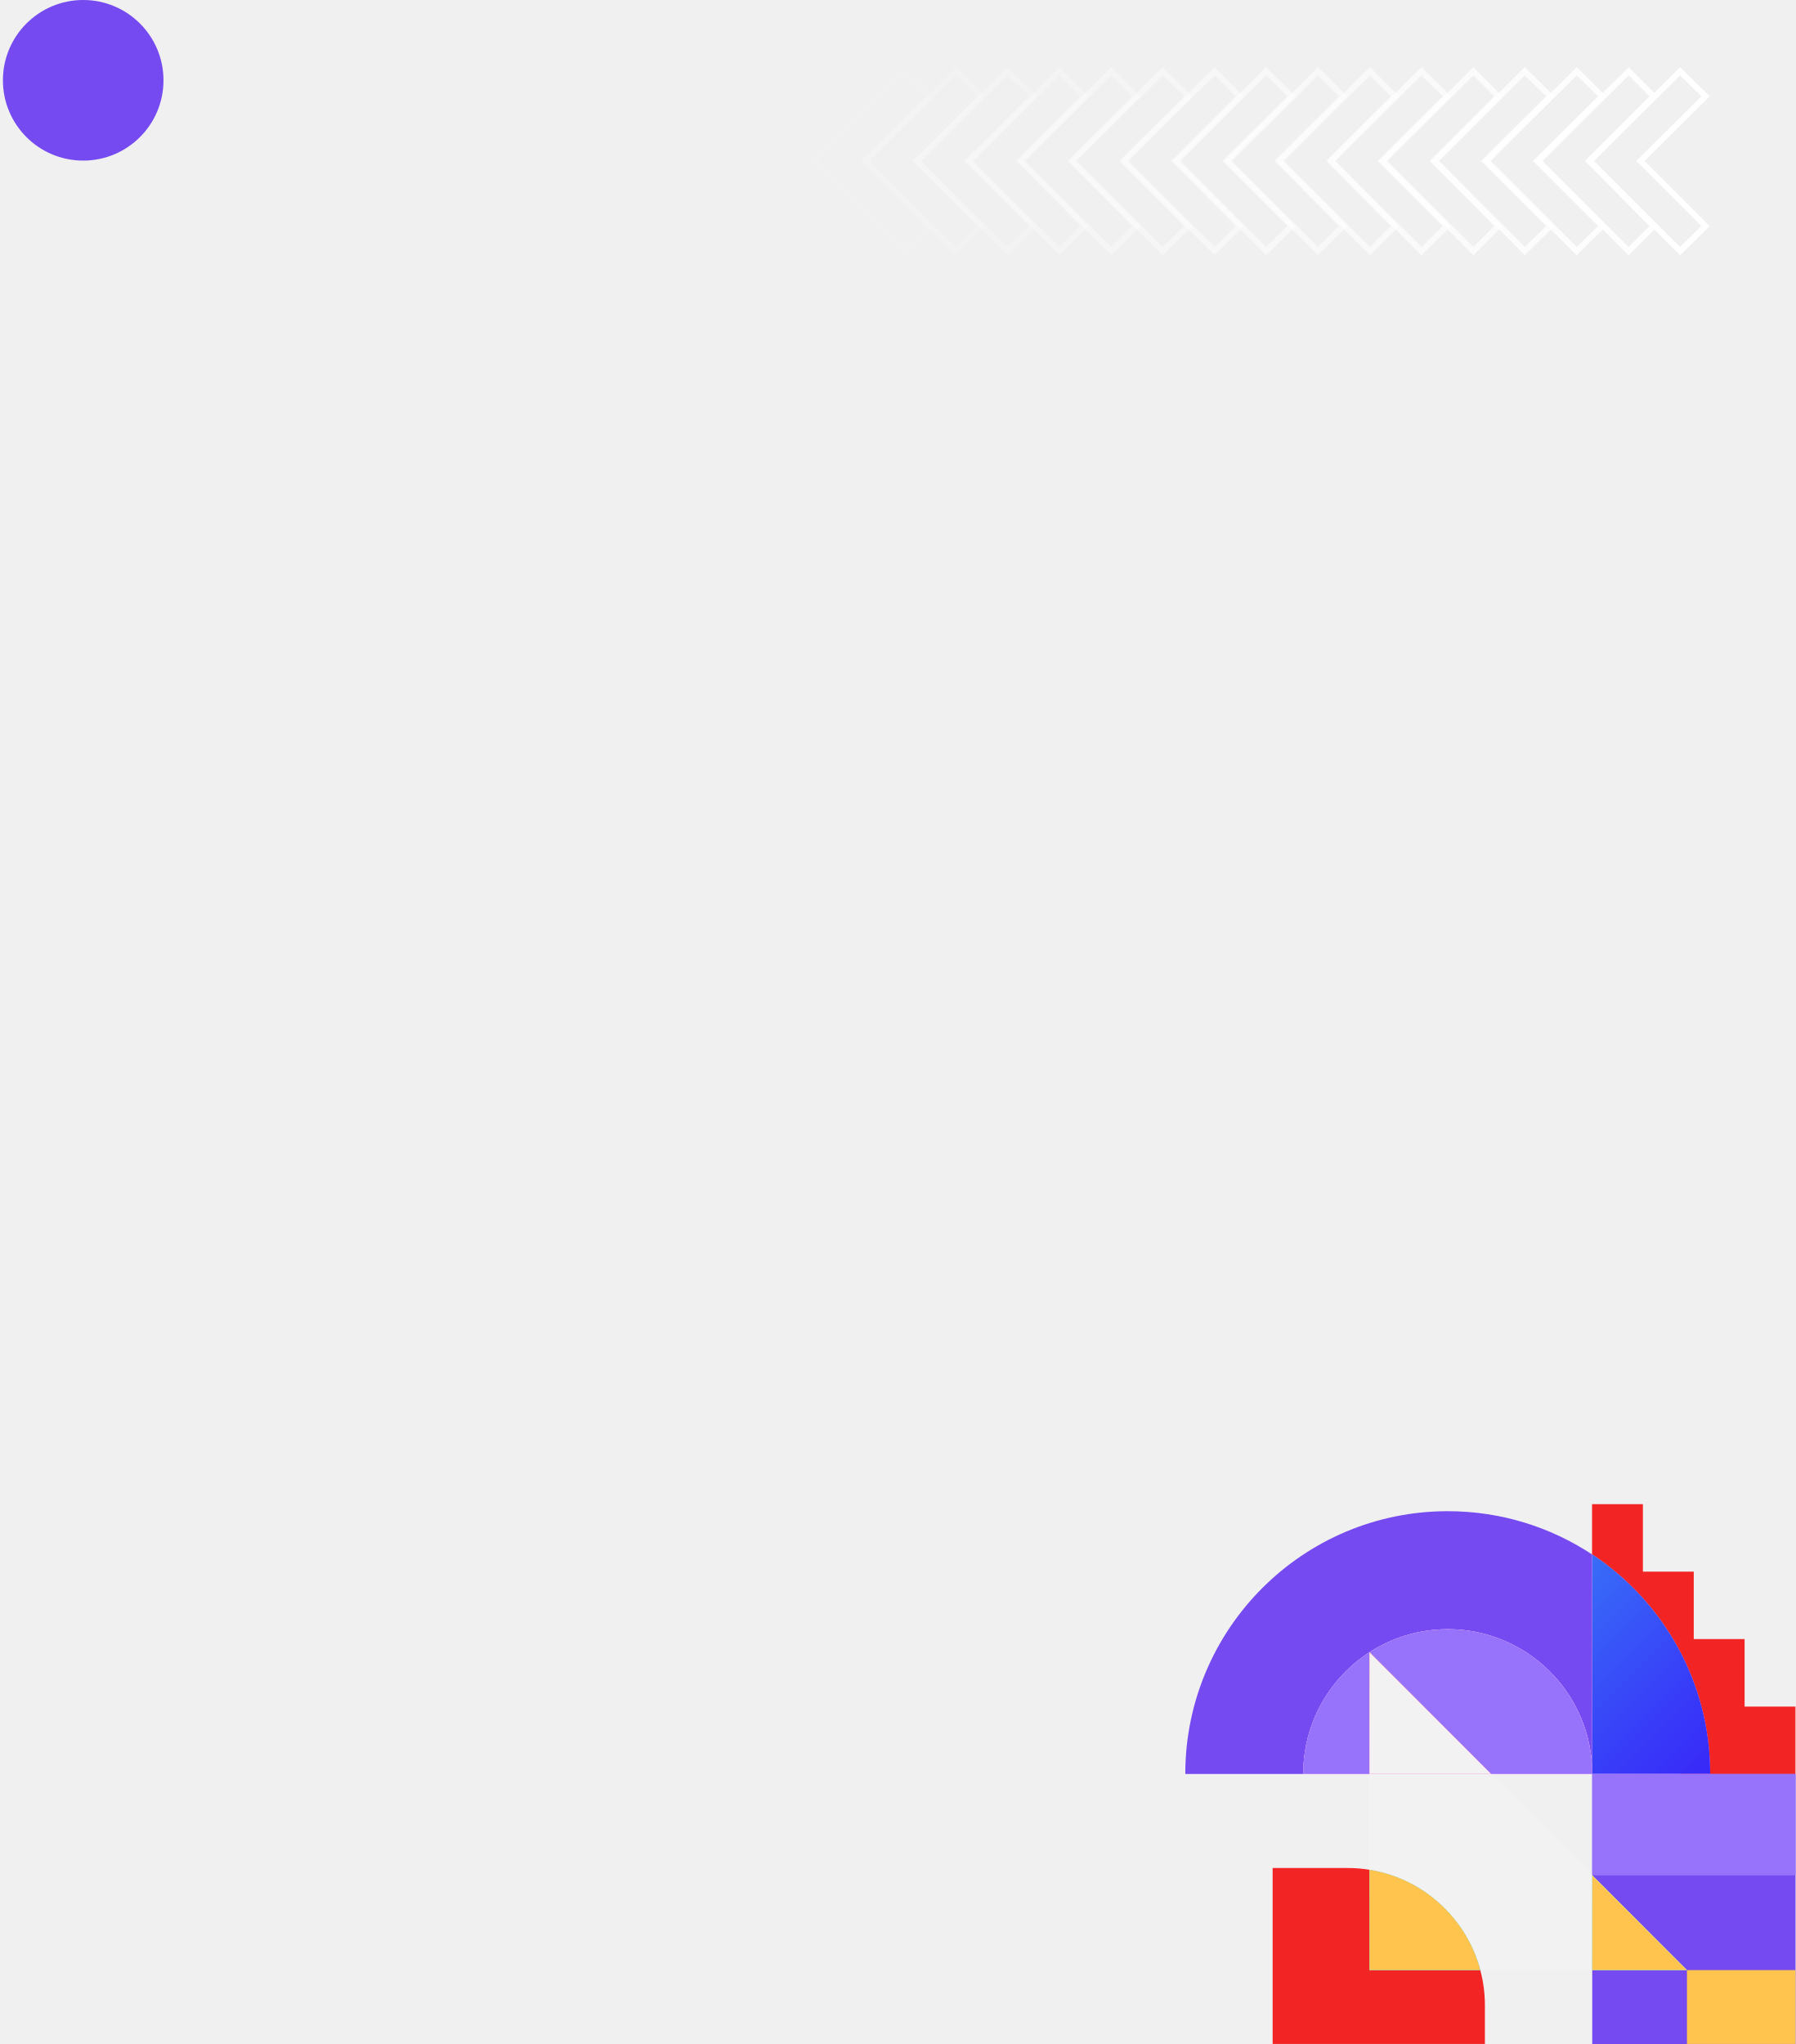
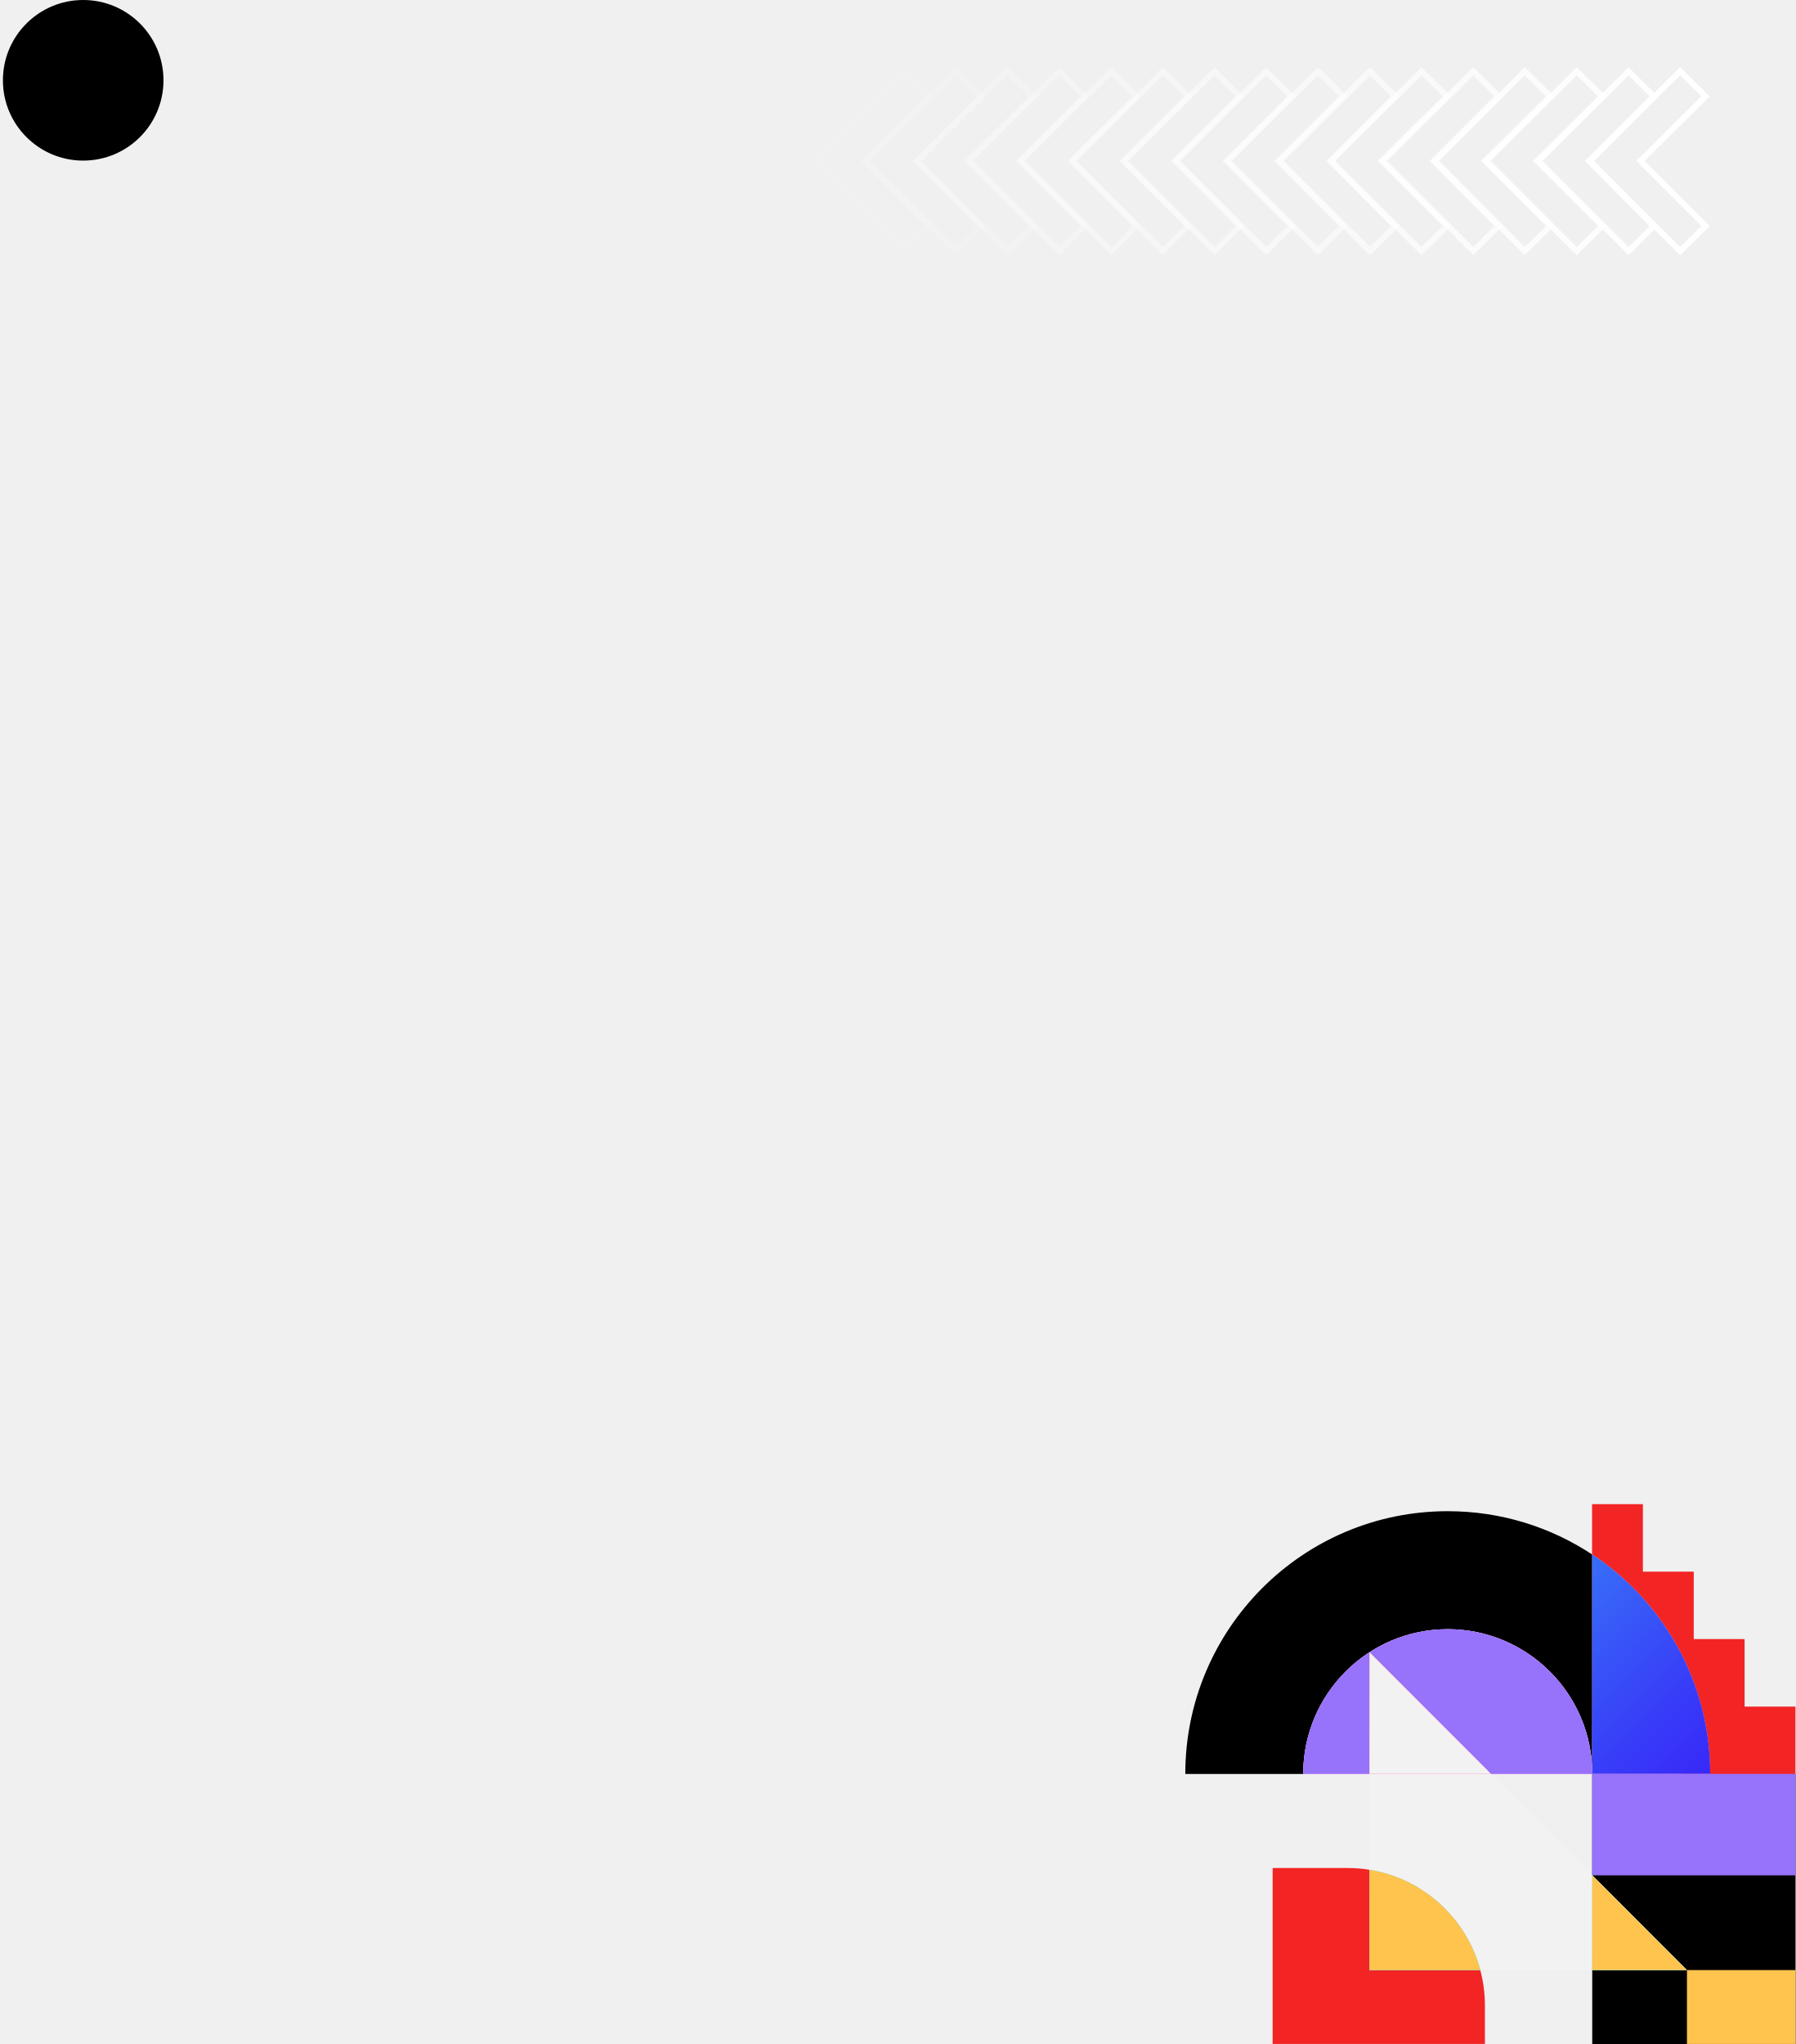
<svg xmlns="http://www.w3.org/2000/svg" width="615" height="700" viewBox="0 0 615 700" fill="none">
-   <circle cx="28.497" cy="27.5" r="27.5" fill="#764AF1" />
+   <circle cx="28.497" cy="27.5" r="27.5" fill="#000000" />
  <path d="M575.455 86L584.186 77.431L561.874 55.119L584.186 32.969L575.455 24.4L544.574 55.119L575.455 86Z" stroke="white" stroke-width="2" stroke-miterlimit="10" />
  <path opacity="0.938" d="M544.253 55.119L566.404 32.969L557.834 24.4L526.954 55.119L557.834 86L566.404 77.431L544.253 55.119Z" stroke="white" stroke-width="2" stroke-miterlimit="10" />
  <path opacity="0.875" d="M526.468 55.119L548.78 32.969L540.049 24.4L509.168 55.119L540.049 86L548.78 77.431L526.468 55.119Z" stroke="white" stroke-width="2" stroke-miterlimit="10" />
  <path opacity="0.812" d="M508.68 55.119L530.992 32.969L522.261 24.4L491.542 55.119L522.261 86L530.992 77.431L508.68 55.119Z" stroke="white" stroke-width="2" stroke-miterlimit="10" />
  <path opacity="0.75" d="M491.057 55.119L513.207 32.969L504.638 24.4L473.757 55.119L504.638 86L513.207 77.431L491.057 55.119Z" stroke="white" stroke-width="2" stroke-miterlimit="10" />
  <path opacity="0.688" d="M473.278 55.119L495.59 32.969L486.859 24.4L455.979 55.119L486.859 86L495.59 77.431L473.278 55.119Z" stroke="white" stroke-width="2" stroke-miterlimit="10" />
  <path opacity="0.625" d="M455.651 55.119L477.801 32.969L469.232 24.4L438.352 55.119L469.232 86L477.801 77.431L455.651 55.119Z" stroke="white" stroke-width="2" stroke-miterlimit="10" />
  <path opacity="0.562" d="M437.867 55.119L460.017 32.969L451.448 24.4L420.567 55.119L451.448 86L460.017 77.431L437.867 55.119Z" stroke="white" stroke-width="2" stroke-miterlimit="10" />
  <path opacity="0.5" d="M420.084 55.119L442.396 32.969L433.665 24.4L402.946 55.119L433.665 86L442.396 77.431L420.084 55.119Z" stroke="white" stroke-width="2" stroke-miterlimit="10" />
  <path opacity="0.438" d="M402.461 55.119L424.611 32.969L416.042 24.4L385.161 55.119L416.042 86L424.611 77.431L402.461 55.119Z" stroke="white" stroke-width="2" stroke-miterlimit="10" />
  <path opacity="0.375" d="M384.677 55.119L406.989 32.969L398.258 24.4L367.377 55.119L398.258 86L406.989 77.431L384.677 55.119Z" stroke="white" stroke-width="2" stroke-miterlimit="10" />
  <path opacity="0.312" d="M367.057 55.119L389.207 32.969L380.638 24.4L349.757 55.119L380.638 86L389.207 77.431L367.057 55.119Z" stroke="white" stroke-width="2" stroke-miterlimit="10" />
  <path opacity="0.25" d="M349.271 55.119L371.422 32.969L362.853 24.4L331.972 55.119L362.853 86L371.422 77.431L349.271 55.119Z" stroke="white" stroke-width="2" stroke-miterlimit="10" />
  <path opacity="0.188" d="M331.487 55.119L353.799 32.969L345.068 24.4L314.187 55.119L345.068 86L353.799 77.431L331.487 55.119Z" stroke="white" stroke-width="2" stroke-miterlimit="10" />
  <path opacity="0.125" d="M313.86 55.119L336.01 32.969L327.441 24.4L296.56 55.119L327.441 86L336.01 77.431L313.86 55.119Z" stroke="white" stroke-width="2" stroke-miterlimit="10" />
  <path opacity="0.062" d="M296.082 55.119L318.393 32.969L309.663 24.4L278.782 55.119L309.663 86L318.393 77.431L296.082 55.119Z" stroke="white" stroke-width="2" stroke-miterlimit="10" />
-   <path d="M495.876 557.948C523.218 557.948 545.383 580.139 545.383 607.513L545.383 590.542L545.383 584.405L545.383 532.389C531.18 522.996 514.173 517.532 495.876 517.532C446.238 517.532 405.982 557.835 405.982 607.531L446.369 607.531C446.369 580.139 468.534 557.948 495.876 557.948Z" fill="#764AF1" />
+   <path d="M495.876 557.948C523.218 557.948 545.383 580.139 545.383 607.513L545.383 590.542L545.383 584.405L545.383 532.389C531.18 522.996 514.173 517.532 495.876 517.532C446.238 517.532 405.982 557.835 405.982 607.531L446.369 607.531C446.369 580.139 468.534 557.948 495.876 557.948Z" fill="#000000" />
  <path d="M510.695 607.512L545.364 607.512C545.364 580.138 523.198 557.947 495.875 557.947C468.552 557.947 446.368 580.138 446.368 607.512L469.075 607.512L469.075 565.843L510.695 607.512Z" fill="url(#paint0_linear_29347_2459)" />
  <path d="M510.695 607.512L545.364 607.512C545.364 580.138 523.198 557.947 495.875 557.947C468.552 557.947 446.368 580.138 446.368 607.512L469.075 607.512L469.075 565.843L510.695 607.512Z" fill="#9772FB" />
-   <path d="M545.364 607.512L545.364 642.221L577.79 674.684L545.364 674.684L545.364 700L615 700L615 607.512L585.77 607.512L545.364 607.512Z" fill="#764AF1" />
+   <path d="M545.364 607.512L545.364 642.221L577.79 674.684L545.364 674.684L545.364 700L615 700L615 607.512L585.77 607.512L545.364 607.512Z" fill="#000000" />
  <path d="M545.364 642.221L510.695 607.512L469.075 607.512L469.075 640.35C487.484 643.306 502.323 656.946 507.032 674.703L545.364 674.703L545.364 642.221Z" fill="#F2F2F2" />
  <path d="M469.075 565.843L469.075 607.512L510.696 607.512L469.075 565.843Z" fill="url(#paint1_linear_29347_2459)" />
  <path d="M469.075 565.843L469.075 607.512L510.696 607.512L469.075 565.843Z" fill="url(#paint2_linear_29347_2459)" />
  <path d="M469.075 565.843L469.075 607.512L510.696 607.512L469.075 565.843Z" fill="#F2F2F2" />
  <path d="M545.363 642.221L545.363 674.684L577.789 674.684L545.363 642.221Z" fill="url(#paint3_linear_29347_2459)" />
  <path d="M545.363 642.221L545.363 674.684L577.789 674.684L545.363 642.221Z" fill="#FFC44E" />
  <path d="M469.075 640.331C466.626 639.938 464.122 639.732 461.58 639.732L435.901 639.732L435.901 699.981L508.602 699.981L508.602 686.828C508.602 682.636 508.06 678.557 507.013 674.684L469.056 674.684L469.056 640.331L469.075 640.331Z" fill="#F32424" />
  <path d="M469.077 640.331L469.077 674.684L507.036 674.684C502.307 656.928 487.468 643.287 469.077 640.331Z" fill="url(#paint4_linear_29347_2459)" />
  <path d="M469.077 640.331L469.077 674.684L507.036 674.684C502.307 656.928 487.468 643.287 469.077 640.331Z" fill="#FFC44E" />
  <path d="M575.783 607.561L614.969 607.561L614.969 584.447L597.553 584.447L597.553 561.332L580.137 561.332L580.137 538.236L562.721 538.236L562.721 515.122L545.306 515.122L545.306 532.458C563.666 548.559 575.783 576.181 575.783 607.561Z" fill="#F32424" />
  <path d="M545.363 590.523L545.363 607.494L585.77 607.494C585.77 576.097 569.715 548.461 545.382 532.351L545.382 584.367L545.382 590.523L545.363 590.523Z" fill="url(#paint5_linear_29347_2459)" />
  <path d="M545.363 590.523L545.363 607.494L585.77 607.494C585.77 576.097 569.715 548.461 545.382 532.351L545.382 584.367L545.382 590.523L545.363 590.523Z" fill="url(#paint6_linear_29347_2459)" />
  <path d="M615 699.981L615 674.684L577.808 674.684L577.808 699.981L615 699.981Z" fill="#FFC44E" />
  <path d="M615 642.239L615 607.512L545.383 607.512L545.383 642.239L615 642.239Z" fill="#9772FB" />
  <defs>
    <linearGradient id="paint0_linear_29347_2459" x1="495.866" y1="517.507" x2="495.866" y2="607.507" gradientUnits="userSpaceOnUse">
      <stop stop-color="#F8B8F8" />
      <stop offset="0.19" stop-color="#F8B2F8" />
      <stop offset="1" stop-color="#F89AF8" />
    </linearGradient>
    <linearGradient id="paint1_linear_29347_2459" x1="489.876" y1="517.507" x2="489.876" y2="607.507" gradientUnits="userSpaceOnUse">
      <stop stop-color="#F8B8F8" />
      <stop offset="0.19" stop-color="#F8B2F8" />
      <stop offset="1" stop-color="#F89AF8" />
    </linearGradient>
    <linearGradient id="paint2_linear_29347_2459" x1="489.876" y1="557.948" x2="489.876" y2="607.507" gradientUnits="userSpaceOnUse">
      <stop stop-color="#F84818" />
      <stop offset="0.055" stop-color="#F84B24" />
      <stop offset="0.388" stop-color="#FB5966" />
      <stop offset="0.667" stop-color="#FD6396" />
      <stop offset="0.88" stop-color="#FF6AB4" />
      <stop offset="1" stop-color="#FF6CBF" />
    </linearGradient>
    <linearGradient id="paint3_linear_29347_2459" x1="561.58" y1="607.507" x2="561.58" y2="699.992" gradientUnits="userSpaceOnUse">
      <stop stop-color="#69FFFF" />
      <stop offset="0.974" stop-color="#2DCCF7" />
      <stop offset="1" stop-color="#2BCBF7" />
    </linearGradient>
    <linearGradient id="paint4_linear_29347_2459" x1="488.049" y1="565.838" x2="488.049" y2="674.693" gradientUnits="userSpaceOnUse">
      <stop stop-color="#69FFFF" />
      <stop offset="0.974" stop-color="#2DCCF7" />
      <stop offset="1" stop-color="#2BCBF7" />
    </linearGradient>
    <linearGradient id="paint5_linear_29347_2459" x1="565.563" y1="517.508" x2="565.563" y2="607.507" gradientUnits="userSpaceOnUse">
      <stop stop-color="#F8B8F8" />
      <stop offset="0.19" stop-color="#F8B2F8" />
      <stop offset="1" stop-color="#F89AF8" />
    </linearGradient>
    <linearGradient id="paint6_linear_29347_2459" x1="527.248" y1="550.509" x2="585.037" y2="608.231" gradientUnits="userSpaceOnUse">
      <stop stop-color="#386EF8" />
      <stop offset="0.619" stop-color="#3840F8" />
      <stop offset="1" stop-color="#3828F8" />
    </linearGradient>
  </defs>
</svg>
